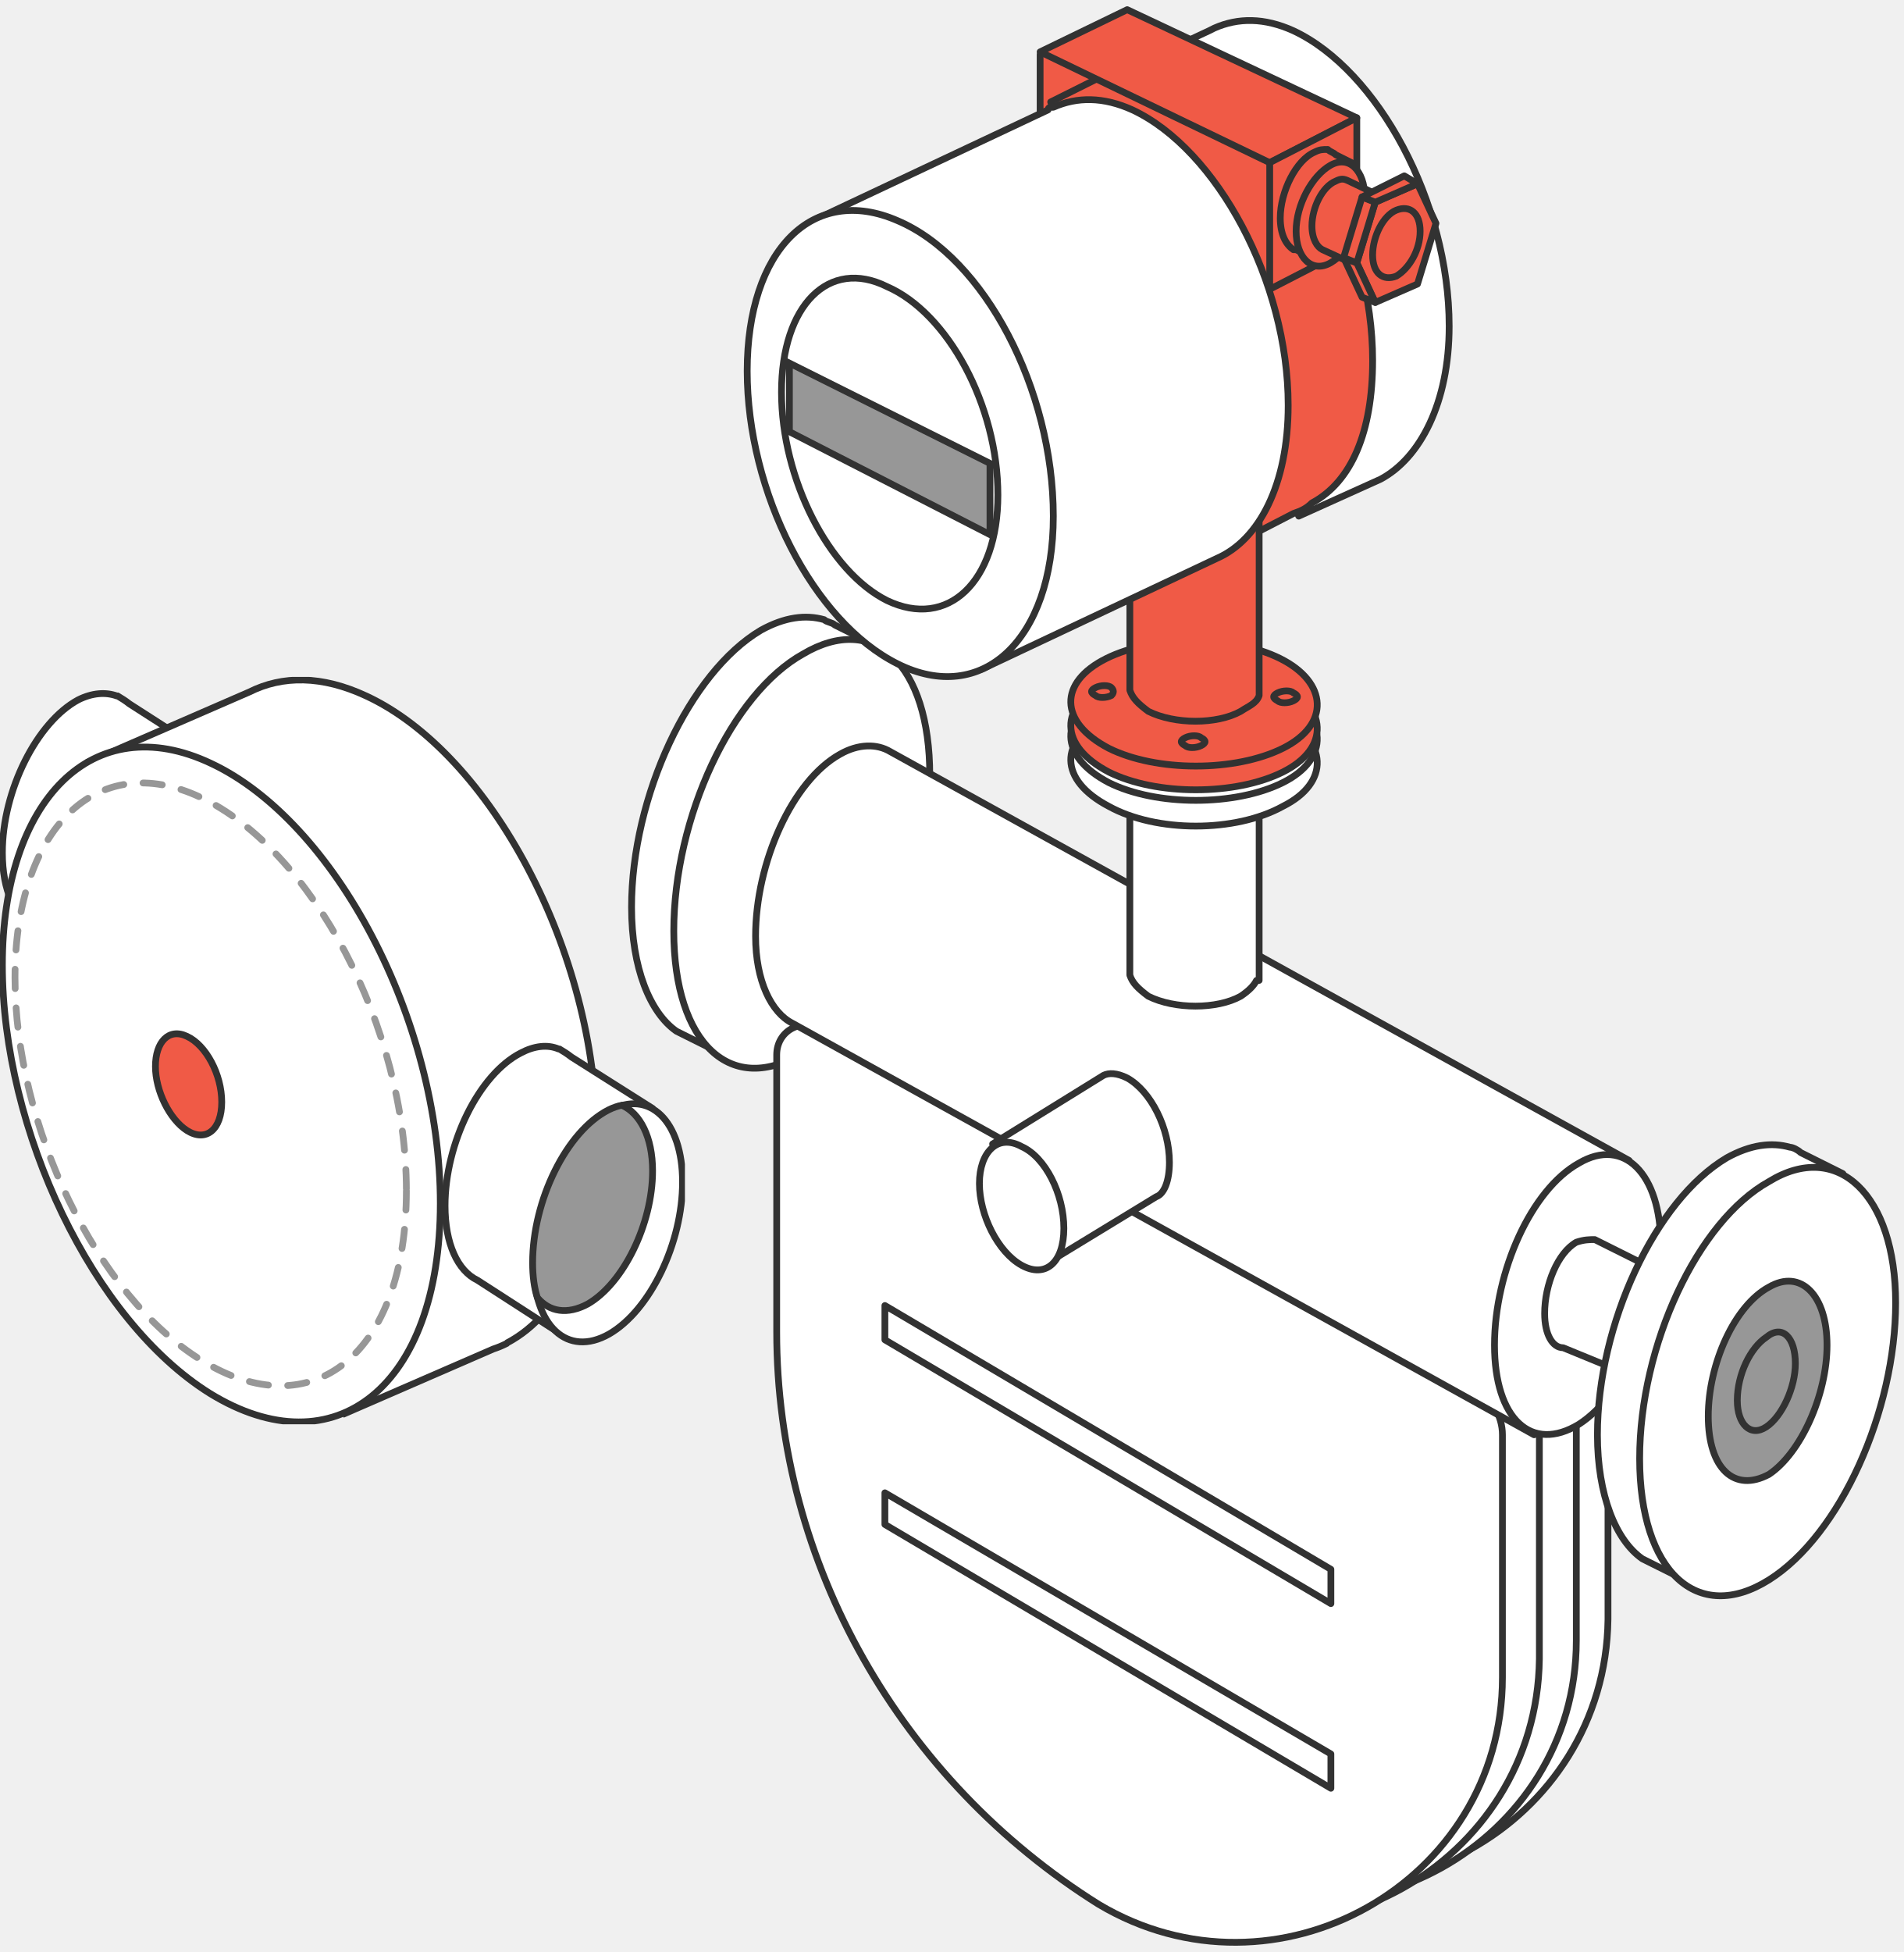
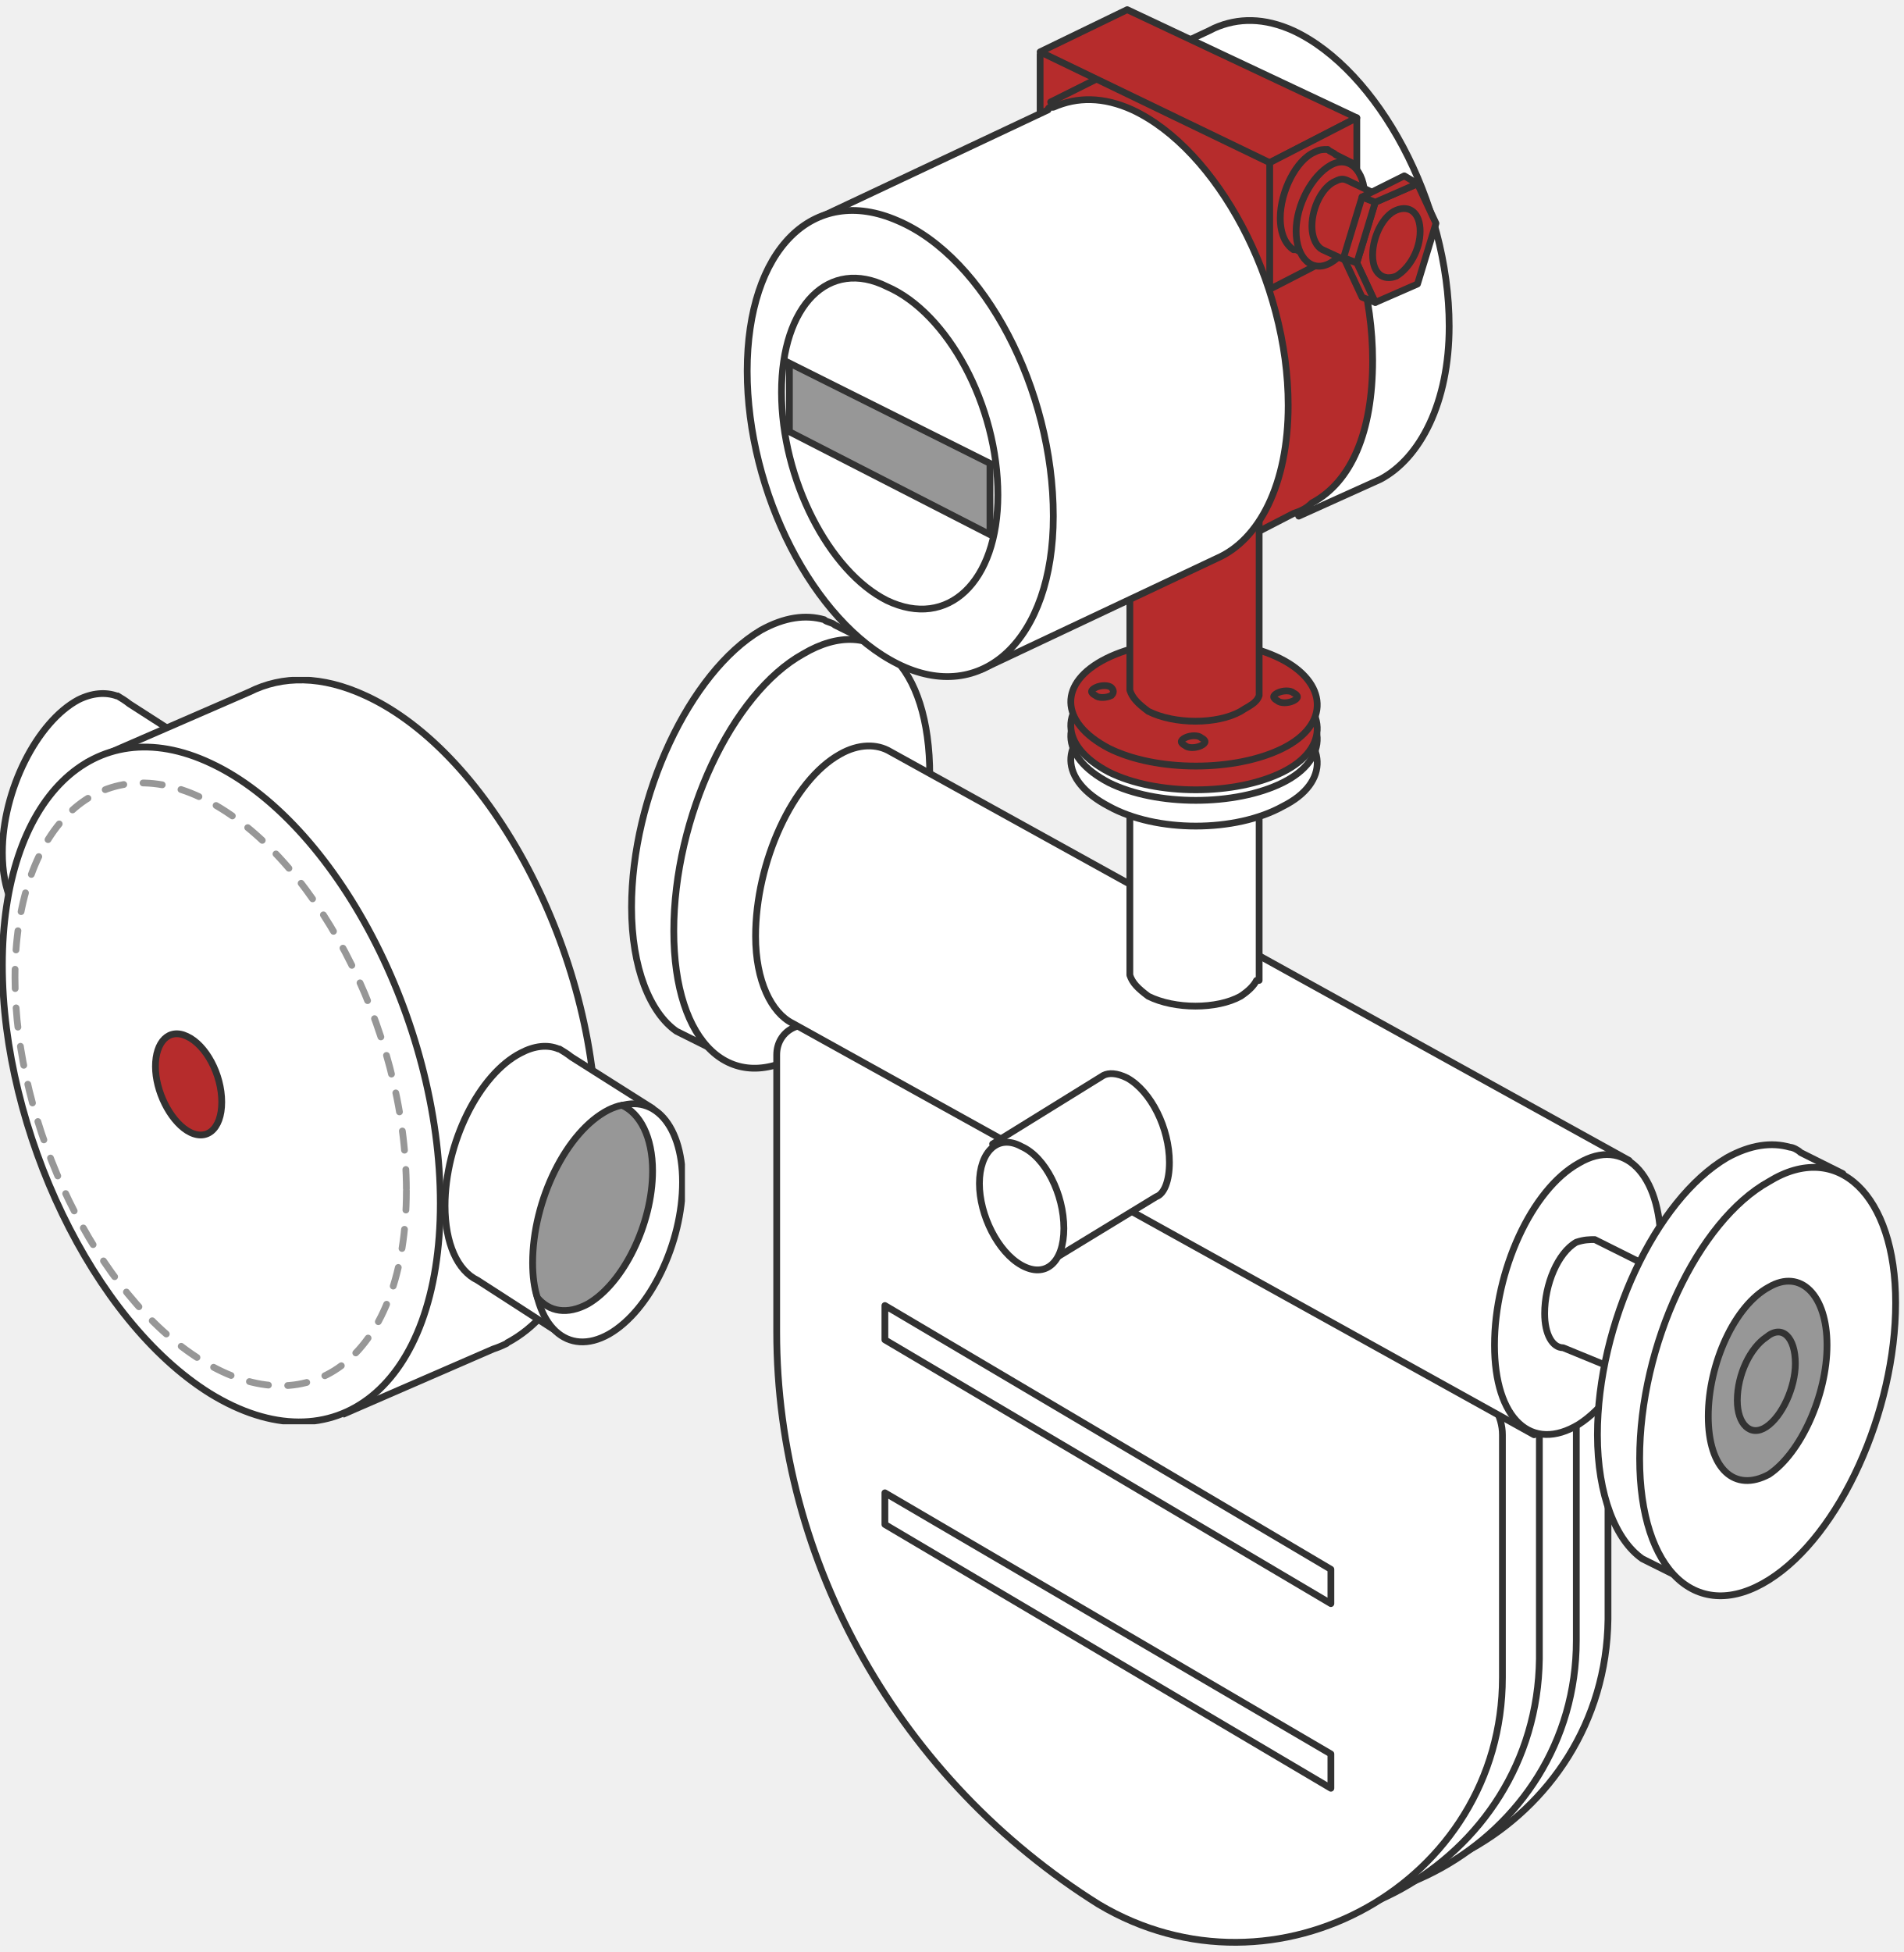
<svg xmlns="http://www.w3.org/2000/svg" width="197" height="202" viewBox="0 0 197 202" fill="none">
  <g clip-path="url(#clip0)">
    <path d="M13.394 72.836C12.986 72.509 12.578 72.263 12.169 72.017H12.088C10.944 71.608 9.556 71.689 8.086 72.427C3.839 74.721 0.245 81.766 0.245 88.238C0.245 92.171 1.552 94.956 3.594 95.939L13.068 102.083L21.807 78.243L13.394 72.836Z" fill="white" stroke="#323232" stroke-width="0.7" stroke-miterlimit="10" />
    <path d="M61.745 117.567C61.745 98.561 50.801 77.998 37.896 72.017C33.323 69.887 29.239 69.887 25.809 71.608L9.229 78.817L16.661 97.66C17.723 108.965 22.46 120.762 29.076 129.119L35.773 146.241L51.046 139.605C51.536 139.441 51.944 139.277 52.434 139.032L52.516 138.95C58.07 136 61.745 128.545 61.745 117.567Z" fill="white" stroke="#323232" stroke-width="0.7" stroke-miterlimit="10" />
    <path d="M45.574 124.531C45.574 143.537 34.629 152.14 21.725 144.193C9.637 136.656 0.245 116.994 0.245 99.871C0.245 82.749 9.637 73.246 21.807 78.981C34.629 84.961 45.574 105.524 45.574 124.531Z" fill="white" stroke="#323232" stroke-width="0.7" stroke-miterlimit="10" />
    <path d="M42.062 123.22C42.062 140.179 32.261 147.879 20.827 140.752C9.964 134.034 1.552 116.502 1.552 101.182C1.552 85.862 9.964 77.424 20.745 82.504C32.261 87.91 42.062 106.262 42.062 123.22Z" stroke="#979797" stroke-width="0.7" stroke-miterlimit="10" stroke-linecap="round" stroke-linejoin="round" stroke-dasharray="2 2" />
    <path d="M59.131 109.375C58.723 109.047 58.315 108.801 57.906 108.556H57.825C56.681 108.064 55.293 108.228 53.904 108.965C49.576 111.177 46.064 118.305 46.064 124.777C46.064 128.709 47.37 131.494 49.412 132.478L58.805 138.54L67.544 114.7L59.131 109.375Z" fill="white" stroke="#323232" stroke-width="0.7" stroke-miterlimit="10" stroke-linecap="round" stroke-linejoin="round" />
    <path d="M70.647 122.319C70.647 128.627 67.299 135.591 63.052 138.048C58.723 140.506 55.211 137.229 55.211 130.757C55.211 124.285 58.723 117.158 63.052 114.946C67.217 112.652 70.647 116.011 70.647 122.319Z" fill="white" stroke="#323232" stroke-width="0.7" stroke-miterlimit="10" />
    <path d="M64.358 114.372C63.95 114.454 63.46 114.618 62.97 114.864C58.641 117.076 55.129 124.203 55.129 130.675C55.129 132.068 55.293 133.297 55.619 134.28C56.844 135.755 58.723 136.082 60.846 134.935C64.522 132.805 67.544 126.661 67.544 121.172C67.544 117.649 66.237 115.191 64.358 114.372Z" fill="#979797" stroke="#323232" stroke-width="0.7" stroke-miterlimit="10" />
-     <path d="M22.95 114.044C22.95 116.912 21.317 118.223 19.357 116.994C17.56 115.847 16.09 112.898 16.09 110.358C16.09 107.818 17.478 106.344 19.357 107.245C21.317 108.146 22.95 111.177 22.95 114.044Z" fill="#F05A46" stroke="#323232" stroke-width="0.7" stroke-miterlimit="10" />
+     <path d="M22.95 114.044C22.95 116.912 21.317 118.223 19.357 116.994C17.56 115.847 16.09 112.898 16.09 110.358C16.09 107.818 17.478 106.344 19.357 107.245C21.317 108.146 22.95 111.177 22.95 114.044Z" fill="#B62C2C" stroke="#323232" stroke-width="0.7" stroke-miterlimit="10" />
  </g>
  <path d="M89.951 69.314L90.771 66.857L86.4 64.673C86.127 64.4 85.581 64.4 85.308 64.127C83.396 63.581 81.211 63.854 78.752 65.219C71.377 69.587 65.368 82.417 65.368 93.882C65.368 100.16 67.28 104.801 70.011 106.712C70.558 106.985 71.104 107.258 71.65 107.531L76.021 109.715L76.84 107.258C77.386 106.985 77.933 106.712 78.479 106.439C85.581 101.798 91.59 89.241 91.59 77.776C91.59 74.5 91.044 71.498 89.951 69.314Z" fill="white" stroke="#323232" stroke-width="0.7" stroke-miterlimit="10" stroke-linecap="round" stroke-linejoin="round" />
  <path d="M96.234 80.233C96.234 91.425 90.498 104.255 83.123 108.895C75.748 113.536 69.739 108.076 69.739 96.338C69.739 84.6 75.748 71.77 83.123 67.676C90.498 63.308 96.234 68.768 96.234 80.233Z" fill="white" stroke="#323232" stroke-width="0.7" stroke-miterlimit="10" />
-   <path d="M116.67 14.103L107.656 18.47V5.64L116.67 1.273V14.103Z" fill="#F05A46" stroke="#323232" stroke-width="0.7" stroke-miterlimit="10" stroke-linecap="round" stroke-linejoin="round" />
+   <path d="M116.67 14.103L107.656 18.47V5.64L116.67 1.273V14.103Z" fill="#B62C2C" stroke="#323232" stroke-width="0.7" stroke-miterlimit="10" stroke-linecap="round" stroke-linejoin="round" />
  <path d="M149.994 33.757C149.994 20.927 142.619 7.278 133.878 3.184C130.874 1.819 128.142 1.819 125.684 2.911L125.138 3.184L116.397 7.278L118.855 13.557C118.582 15.195 118.309 16.833 118.309 18.743C118.309 30.481 124.318 43.038 132.24 48.225L134.425 53.411L142.892 49.59C146.989 47.406 149.994 41.673 149.994 33.757Z" fill="white" stroke="#323232" stroke-width="0.7" stroke-miterlimit="10" stroke-linecap="round" stroke-linejoin="round" />
  <path d="M124.641 190.789C103.882 178.232 91.317 155.575 91.317 131.553V102.89C91.317 100.433 93.775 99.069 95.96 100.16L163.701 137.558C165.34 138.377 166.433 140.288 166.433 142.199V167.586C166.159 188.878 142.669 201.981 124.641 190.789Z" fill="white" stroke="#323232" stroke-width="0.7" stroke-miterlimit="10" />
  <path d="M121.637 192.699C100.877 180.143 88.313 157.758 88.313 133.463V105.074C88.313 102.617 90.771 101.252 92.956 102.344L160.424 139.742C162.062 140.561 163.155 142.472 163.155 144.382V169.769C163.155 190.789 139.664 203.892 121.637 192.699Z" fill="white" stroke="#323232" stroke-width="0.7" stroke-miterlimit="10" />
  <path d="M117.266 194.884C96.78 182.327 84.215 159.669 84.215 135.647V106.985C84.215 104.528 86.674 103.163 88.859 104.255L156.599 141.653C158.238 142.472 159.331 144.383 159.331 146.294V171.68C159.058 192.973 135.567 206.076 117.266 194.884Z" fill="white" stroke="#323232" stroke-width="0.7" stroke-miterlimit="10" />
  <path d="M113.715 197.067C93.229 184.237 80.391 161.853 80.391 137.831V109.168C80.391 106.711 82.849 105.347 85.035 106.439L152.775 143.836C154.414 144.655 155.507 146.566 155.507 148.477V173.591C155.507 194.883 132.016 207.986 113.715 197.067Z" fill="white" stroke="#323232" stroke-width="0.7" stroke-miterlimit="10" />
  <path d="M92.137 77.776C90.771 76.957 88.859 76.957 86.947 78.049C82.03 80.779 78.206 89.241 78.206 96.884C78.206 101.525 79.845 104.801 82.03 105.893L158.785 148.477L168.618 120.087L92.137 77.776Z" fill="white" stroke="#323232" stroke-width="0.7" stroke-miterlimit="10" stroke-linecap="round" stroke-linejoin="round" />
  <path d="M171.896 128.823C171.896 136.193 168.072 144.383 163.428 147.385C158.511 150.388 154.687 146.839 154.687 139.196C154.687 131.553 158.511 123.09 163.428 120.361C168.072 117.631 171.896 121.452 171.896 128.823Z" fill="white" stroke="#323232" stroke-width="0.7" stroke-miterlimit="10" />
  <path d="M165.067 128.277C164.521 128.277 163.974 128.277 163.155 128.55C161.243 129.642 159.877 132.917 159.877 135.92C159.877 138.104 160.697 139.469 161.789 139.469L181.729 147.658L185.28 138.377L165.067 128.277Z" fill="white" stroke="#323232" stroke-width="0.7" stroke-miterlimit="10" stroke-linecap="round" stroke-linejoin="round" />
  <path d="M189.923 123.909L190.743 121.453L186.372 119.269C186.099 118.996 185.553 118.723 185.28 118.723C183.368 118.177 181.183 118.45 178.724 119.815C171.349 124.182 165.34 137.012 165.34 148.477C165.34 154.756 167.252 159.396 169.984 161.307C170.53 161.58 171.076 161.853 171.623 162.126L175.993 164.31L176.812 161.853C177.359 161.58 177.905 161.307 178.451 161.034C185.553 156.394 191.562 143.837 191.562 132.372C191.289 129.096 190.743 126.093 189.923 123.909Z" fill="white" stroke="#323232" stroke-width="0.7" stroke-miterlimit="10" stroke-linecap="round" stroke-linejoin="round" />
  <path d="M196.206 134.828C196.206 146.02 190.47 158.85 183.095 163.491C175.72 168.131 169.71 162.672 169.71 150.934C169.71 139.196 175.72 126.366 183.095 122.271C190.197 117.904 196.206 123.636 196.206 134.828Z" fill="white" stroke="#323232" stroke-width="0.7" stroke-miterlimit="10" />
  <path d="M130.327 82.893L116.943 83.439V100.091C116.943 100.364 116.943 100.637 116.943 100.91C117.216 101.729 117.763 102.275 118.855 103.094C121.587 104.459 125.957 104.459 128.415 103.094C129.235 102.548 129.781 102.002 130.054 101.456H130.327V82.893Z" fill="white" stroke="#323232" stroke-width="0.7" stroke-miterlimit="10" stroke-linecap="round" stroke-linejoin="round" />
  <path d="M132.786 83.439C137.702 80.983 137.429 76.615 132.513 74.158C127.596 71.701 119.402 71.701 114.485 74.158C109.568 76.615 109.568 80.71 114.758 83.439C119.675 86.169 127.869 86.169 132.786 83.439Z" fill="white" stroke="#323232" stroke-width="0.7" stroke-miterlimit="10" />
  <path d="M132.786 80.982C137.702 78.525 137.429 74.158 132.513 71.701C127.596 69.244 119.402 69.244 114.485 71.701C109.568 74.158 109.568 78.252 114.758 80.982C119.675 83.439 127.869 83.439 132.786 80.982Z" fill="white" stroke="#323232" stroke-width="0.7" stroke-miterlimit="10" />
-   <path d="M132.786 79.89C137.702 77.434 137.429 73.066 132.513 70.609C127.596 68.152 119.402 68.152 114.485 70.609C109.568 73.066 109.568 77.161 114.758 79.89C119.675 82.347 127.869 82.347 132.786 79.89Z" fill="#F05A46" stroke="#323232" stroke-width="0.7" stroke-miterlimit="10" />
-   <path d="M132.786 77.433C137.702 74.977 137.429 70.609 132.513 68.152C127.596 65.695 119.402 65.695 114.485 68.152C109.568 70.609 109.568 74.704 114.758 77.433C119.675 79.89 127.869 79.89 132.786 77.433Z" fill="#F05A46" stroke="#323232" stroke-width="0.7" stroke-miterlimit="10" />
+   <path d="M132.786 79.89C137.702 77.434 137.429 73.066 132.513 70.609C127.596 68.152 119.402 68.152 114.485 70.609C109.568 73.066 109.568 77.161 114.758 79.89C119.675 82.347 127.869 82.347 132.786 79.89Z" fill="#B62C2C" stroke="#323232" stroke-width="0.7" stroke-miterlimit="10" />
+   <path d="M132.786 77.433C137.702 74.977 137.429 70.609 132.513 68.152C127.596 65.695 119.402 65.695 114.485 68.152C109.568 70.609 109.568 74.704 114.758 77.433C119.675 79.89 127.869 79.89 132.786 77.433Z" fill="#B62C2C" stroke="#323232" stroke-width="0.7" stroke-miterlimit="10" />
  <path d="M85.581 36.01L84.488 35.464V40.924L85.581 41.47V36.01Z" fill="#979797" />
  <path d="M79.845 38.467L83.669 40.378V34.919L79.845 33.008V38.467Z" fill="#979797" />
  <path d="M189.104 139.196C189.104 144.383 186.373 150.388 183.095 152.572C179.544 154.483 176.812 152.026 176.812 146.566C176.812 141.107 179.544 135.101 183.095 133.191C186.373 131.28 189.104 134.009 189.104 139.196Z" fill="#979797" stroke="#323232" stroke-width="0.7" stroke-miterlimit="10" />
  <path d="M185.826 141.107C185.826 143.563 184.46 146.566 182.821 147.658C181.183 148.75 179.817 147.385 179.817 144.928C179.817 142.199 181.183 139.469 182.821 138.377C184.46 137.012 185.826 138.377 185.826 141.107Z" fill="#979797" stroke="#323232" stroke-width="0.7" stroke-miterlimit="10" />
-   <path d="M142.073 37.306C142.073 24.476 134.698 10.827 125.957 6.733C122.952 5.368 119.948 5.368 117.489 6.46H117.216C117.216 6.46 117.216 6.46 116.943 6.46L108.749 10.554L110.661 16.014C110.388 17.925 110.114 19.835 110.114 22.019C110.114 33.211 115.577 45.222 122.952 50.682L125.411 57.506L133.878 53.139C134.698 52.866 135.244 52.593 135.79 52.047C139.888 49.863 142.073 44.676 142.073 37.306Z" fill="#F05A46" stroke="#323232" stroke-width="0.7" stroke-miterlimit="10" stroke-linecap="round" stroke-linejoin="round" />
-   <path d="M130.327 53.412L116.943 53.958V70.609C116.943 70.882 116.943 71.155 116.943 71.428C117.216 72.247 117.763 72.793 118.855 73.612C121.587 74.977 125.957 74.977 128.415 73.612C129.235 73.066 130.054 72.793 130.327 71.974V71.701V53.412Z" fill="#F05A46" stroke="#323232" stroke-width="0.7" stroke-miterlimit="10" stroke-linecap="round" stroke-linejoin="round" />
+   <path d="M142.073 37.306C142.073 24.476 134.698 10.827 125.957 6.733C122.952 5.368 119.948 5.368 117.489 6.46H117.216C117.216 6.46 117.216 6.46 116.943 6.46L108.749 10.554L110.661 16.014C110.388 17.925 110.114 19.835 110.114 22.019C110.114 33.211 115.577 45.222 122.952 50.682L125.411 57.506L133.878 53.139C134.698 52.866 135.244 52.593 135.79 52.047C139.888 49.863 142.073 44.676 142.073 37.306Z" fill="#B62C2C" stroke="#323232" stroke-width="0.7" stroke-miterlimit="10" stroke-linecap="round" stroke-linejoin="round" />
+   <path d="M130.327 53.412L116.943 53.958V70.609C116.943 70.882 116.943 71.155 116.943 71.428C117.216 72.247 117.763 72.793 118.855 73.612C121.587 74.977 125.957 74.977 128.415 73.612C129.235 73.066 130.054 72.793 130.327 71.974V71.701V53.412Z" fill="#B62C2C" stroke="#323232" stroke-width="0.7" stroke-miterlimit="10" stroke-linecap="round" stroke-linejoin="round" />
  <path d="M125.46 54.027C128.192 52.662 127.919 50.478 125.187 49.113C122.456 47.748 118.359 47.748 115.627 49.113C112.896 50.478 113.169 52.662 115.627 54.027C118.632 55.392 123.002 55.392 125.46 54.027Z" fill="white" stroke="#323232" stroke-width="0.7" stroke-miterlimit="10" />
  <path d="M133.332 41.947C133.332 29.117 125.957 15.468 117.216 11.373C114.212 10.008 111.48 10.008 109.022 11.1H108.749C108.749 11.1 108.476 11.1 108.476 11.373L84.712 22.565L101.647 69.244L125.957 57.779C130.327 55.868 133.332 50.136 133.332 41.947Z" fill="white" stroke="#323232" stroke-width="0.7" stroke-miterlimit="10" stroke-linecap="round" stroke-linejoin="round" />
  <path d="M109.022 53.411C109.022 66.242 101.647 73.066 92.906 68.698C84.166 64.331 77.337 50.955 77.337 38.398C77.337 25.841 84.166 19.016 92.906 22.838C101.92 26.66 109.022 40.309 109.022 53.411Z" fill="white" stroke="#323232" stroke-width="0.7" stroke-miterlimit="10" />
  <path d="M103.286 51.228C103.286 60.236 98.096 65.15 91.814 62.147C85.805 59.144 80.888 49.59 80.888 40.582C80.888 31.573 85.805 26.66 91.814 29.663C98.096 32.392 103.286 41.947 103.286 51.228Z" fill="white" stroke="#323232" stroke-width="0.7" stroke-miterlimit="10" />
  <path d="M102.466 55.322L81.707 44.676V37.579L102.466 47.952V55.322Z" fill="#979797" stroke="#323232" stroke-width="0.7" stroke-miterlimit="10" />
-   <path d="M140.434 12.192L116.67 1L107.656 5.368L131.42 16.833L140.434 12.192Z" fill="#F05A46" stroke="#323232" stroke-width="0.7" stroke-miterlimit="10" stroke-linecap="round" stroke-linejoin="round" />
-   <path d="M140.434 25.295L131.42 29.935V16.832L140.434 12.192V25.295Z" fill="#F05A46" stroke="#323232" stroke-width="0.7" stroke-miterlimit="10" stroke-linecap="round" stroke-linejoin="round" />
+   <path d="M140.434 12.192L116.67 1L107.656 5.368L131.42 16.833L140.434 12.192Z" fill="#B62C2C" stroke="#323232" stroke-width="0.7" stroke-miterlimit="10" stroke-linecap="round" stroke-linejoin="round" />
+   <path d="M140.434 25.295L131.42 29.935V16.832L140.434 12.192V25.295Z" fill="#B62C2C" stroke="#323232" stroke-width="0.7" stroke-miterlimit="10" stroke-linecap="round" stroke-linejoin="round" />
  <path d="M121.04 120.291C121.04 116.742 119.128 112.921 116.67 111.556C115.577 111.01 114.758 111.01 114.212 111.283L102.74 118.38L108.476 130.664L119.675 123.84C120.494 123.567 121.04 122.202 121.04 120.291Z" fill="white" stroke="#323232" stroke-width="0.7" stroke-miterlimit="10" stroke-linecap="round" stroke-linejoin="round" />
  <path d="M110.114 127.116C110.114 130.664 108.202 132.302 105.744 130.937C103.286 129.572 101.374 125.751 101.374 122.475C101.374 119.199 103.286 117.288 105.744 118.653C108.202 119.745 110.114 123.567 110.114 127.116Z" fill="white" stroke="#323232" stroke-width="0.7" stroke-miterlimit="10" />
-   <path d="M133.878 72.52C133.332 72.793 132.513 72.793 132.24 72.52C131.693 72.247 131.693 71.974 132.24 71.701C132.786 71.428 133.605 71.428 133.878 71.701C134.425 71.974 134.425 72.247 133.878 72.52Z" fill="#F05A46" stroke="#323232" stroke-width="0.7" stroke-miterlimit="10" />
-   <path d="M124.318 77.161C123.772 77.434 122.952 77.434 122.679 77.161C122.133 76.888 122.133 76.615 122.679 76.342C123.225 76.069 124.045 76.069 124.318 76.342C124.864 76.615 124.864 76.888 124.318 77.161Z" fill="#F05A46" stroke="#323232" stroke-width="0.7" stroke-miterlimit="10" />
-   <path d="M115.031 71.974C114.485 72.247 113.666 72.247 113.392 71.974C112.846 71.701 112.846 71.428 113.392 71.155C113.939 70.882 114.758 70.882 115.031 71.155C115.304 71.428 115.304 71.701 115.031 71.974Z" fill="#F05A46" stroke="#323232" stroke-width="0.7" stroke-miterlimit="10" />
-   <path d="M139.888 16.832L138.249 16.014C137.976 15.741 137.702 15.741 137.429 15.467C136.883 15.467 136.61 15.467 136.064 15.741C134.152 16.559 132.513 19.835 132.513 22.565C132.513 24.203 133.059 25.295 133.878 25.841H134.152L136.337 26.933L136.883 25.295C138.249 23.93 139.341 21.473 139.341 19.289C139.341 19.016 139.341 18.743 139.341 18.47L139.888 16.832Z" fill="#F05A46" stroke="#323232" stroke-width="0.7" stroke-miterlimit="10" stroke-linecap="round" stroke-linejoin="round" />
-   <path d="M141.254 20.381C141.254 23.111 139.615 26.114 137.703 27.206C135.791 28.298 134.152 26.66 134.152 23.93C134.152 21.2 135.791 18.198 137.703 17.106C139.615 16.014 141.254 17.651 141.254 20.381Z" fill="#F05A46" stroke="#323232" stroke-width="0.7" stroke-miterlimit="10" />
-   <path d="M139.615 18.743C139.068 18.47 138.795 18.47 138.249 18.743C136.883 19.289 135.791 21.473 135.791 23.384C135.791 24.749 136.337 25.568 136.883 25.841L143.439 28.843L145.897 21.746L139.615 18.743Z" fill="#F05A46" stroke="#323232" stroke-width="0.7" stroke-miterlimit="10" stroke-linecap="round" stroke-linejoin="round" />
-   <path d="M146.716 19.016L142.346 20.927L140.434 27.206L142.346 31.3L146.716 29.39L148.628 23.111L146.716 19.016Z" fill="#F05A46" stroke="#323232" stroke-width="0.7" stroke-miterlimit="10" stroke-linecap="round" stroke-linejoin="round" />
-   <path d="M146.989 23.93C146.989 25.841 145.897 27.752 144.531 28.571C143.165 29.116 142.073 28.298 142.073 26.387C142.073 24.476 143.165 22.292 144.531 21.746C145.897 21.2 146.989 22.019 146.989 23.93Z" fill="#F05A46" stroke="#323232" stroke-width="0.7" stroke-miterlimit="10" />
-   <path d="M142.346 31.3L140.98 30.755L139.068 26.66L140.434 27.206L142.346 31.3Z" fill="#F05A46" stroke="#323232" stroke-width="0.7" stroke-miterlimit="10" stroke-linecap="round" stroke-linejoin="round" />
-   <path d="M140.434 27.206L142.346 20.927L140.98 20.381L139.068 26.66L140.434 27.206Z" fill="#F05A46" stroke="#323232" stroke-width="0.7" stroke-miterlimit="10" stroke-linecap="round" stroke-linejoin="round" />
-   <path d="M142.346 20.927L146.716 19.016L145.351 18.197L140.98 20.381L142.346 20.927Z" fill="#F05A46" stroke="#323232" stroke-width="0.7" stroke-miterlimit="10" stroke-linecap="round" stroke-linejoin="round" />
+   <path d="M133.878 72.52C133.332 72.793 132.513 72.793 132.24 72.52C131.693 72.247 131.693 71.974 132.24 71.701C132.786 71.428 133.605 71.428 133.878 71.701C134.425 71.974 134.425 72.247 133.878 72.52Z" fill="#B62C2C" stroke="#323232" stroke-width="0.7" stroke-miterlimit="10" />
+   <path d="M124.318 77.161C123.772 77.434 122.952 77.434 122.679 77.161C122.133 76.888 122.133 76.615 122.679 76.342C123.225 76.069 124.045 76.069 124.318 76.342C124.864 76.615 124.864 76.888 124.318 77.161Z" fill="#B62C2C" stroke="#323232" stroke-width="0.7" stroke-miterlimit="10" />
+   <path d="M115.031 71.974C114.485 72.247 113.666 72.247 113.392 71.974C112.846 71.701 112.846 71.428 113.392 71.155C113.939 70.882 114.758 70.882 115.031 71.155C115.304 71.428 115.304 71.701 115.031 71.974Z" fill="#B62C2C" stroke="#323232" stroke-width="0.7" stroke-miterlimit="10" />
+   <path d="M139.888 16.832L138.249 16.014C137.976 15.741 137.702 15.741 137.429 15.467C136.883 15.467 136.61 15.467 136.064 15.741C134.152 16.559 132.513 19.835 132.513 22.565C132.513 24.203 133.059 25.295 133.878 25.841H134.152L136.337 26.933L136.883 25.295C138.249 23.93 139.341 21.473 139.341 19.289C139.341 19.016 139.341 18.743 139.341 18.47L139.888 16.832Z" fill="#B62C2C" stroke="#323232" stroke-width="0.7" stroke-miterlimit="10" stroke-linecap="round" stroke-linejoin="round" />
+   <path d="M141.254 20.381C141.254 23.111 139.615 26.114 137.703 27.206C135.791 28.298 134.152 26.66 134.152 23.93C134.152 21.2 135.791 18.198 137.703 17.106C139.615 16.014 141.254 17.651 141.254 20.381Z" fill="#B62C2C" stroke="#323232" stroke-width="0.7" stroke-miterlimit="10" />
+   <path d="M139.615 18.743C139.068 18.47 138.795 18.47 138.249 18.743C136.883 19.289 135.791 21.473 135.791 23.384C135.791 24.749 136.337 25.568 136.883 25.841L143.439 28.843L145.897 21.746L139.615 18.743Z" fill="#B62C2C" stroke="#323232" stroke-width="0.7" stroke-miterlimit="10" stroke-linecap="round" stroke-linejoin="round" />
+   <path d="M146.716 19.016L142.346 20.927L140.434 27.206L142.346 31.3L146.716 29.39L148.628 23.111L146.716 19.016Z" fill="#B62C2C" stroke="#323232" stroke-width="0.7" stroke-miterlimit="10" stroke-linecap="round" stroke-linejoin="round" />
+   <path d="M146.989 23.93C146.989 25.841 145.897 27.752 144.531 28.571C143.165 29.116 142.073 28.298 142.073 26.387C142.073 24.476 143.165 22.292 144.531 21.746C145.897 21.2 146.989 22.019 146.989 23.93Z" fill="#B62C2C" stroke="#323232" stroke-width="0.7" stroke-miterlimit="10" />
+   <path d="M142.346 31.3L140.98 30.755L139.068 26.66L140.434 27.206L142.346 31.3Z" fill="#B62C2C" stroke="#323232" stroke-width="0.7" stroke-miterlimit="10" stroke-linecap="round" stroke-linejoin="round" />
+   <path d="M140.434 27.206L142.346 20.927L140.98 20.381L139.068 26.66L140.434 27.206Z" fill="#B62C2C" stroke="#323232" stroke-width="0.7" stroke-miterlimit="10" stroke-linecap="round" stroke-linejoin="round" />
+   <path d="M142.346 20.927L146.716 19.016L145.351 18.197L140.98 20.381L142.346 20.927Z" fill="#B62C2C" stroke="#323232" stroke-width="0.7" stroke-miterlimit="10" stroke-linecap="round" stroke-linejoin="round" />
  <path d="M137.752 165.948L91.59 138.65V135.101L137.752 162.399V165.948Z" fill="white" stroke="#323232" stroke-width="0.7" stroke-miterlimit="10" stroke-linecap="round" stroke-linejoin="round" />
  <path d="M137.752 185.056L91.59 157.758V154.483L137.752 181.507V185.056Z" fill="white" stroke="#323232" stroke-width="0.7" stroke-miterlimit="10" stroke-linecap="round" stroke-linejoin="round" />
  <defs>
    <clipPath id="clip0">
      <rect width="70.892" height="77.337" fill="white" transform="translate(0 70.0509)" />
    </clipPath>
  </defs>
</svg>
